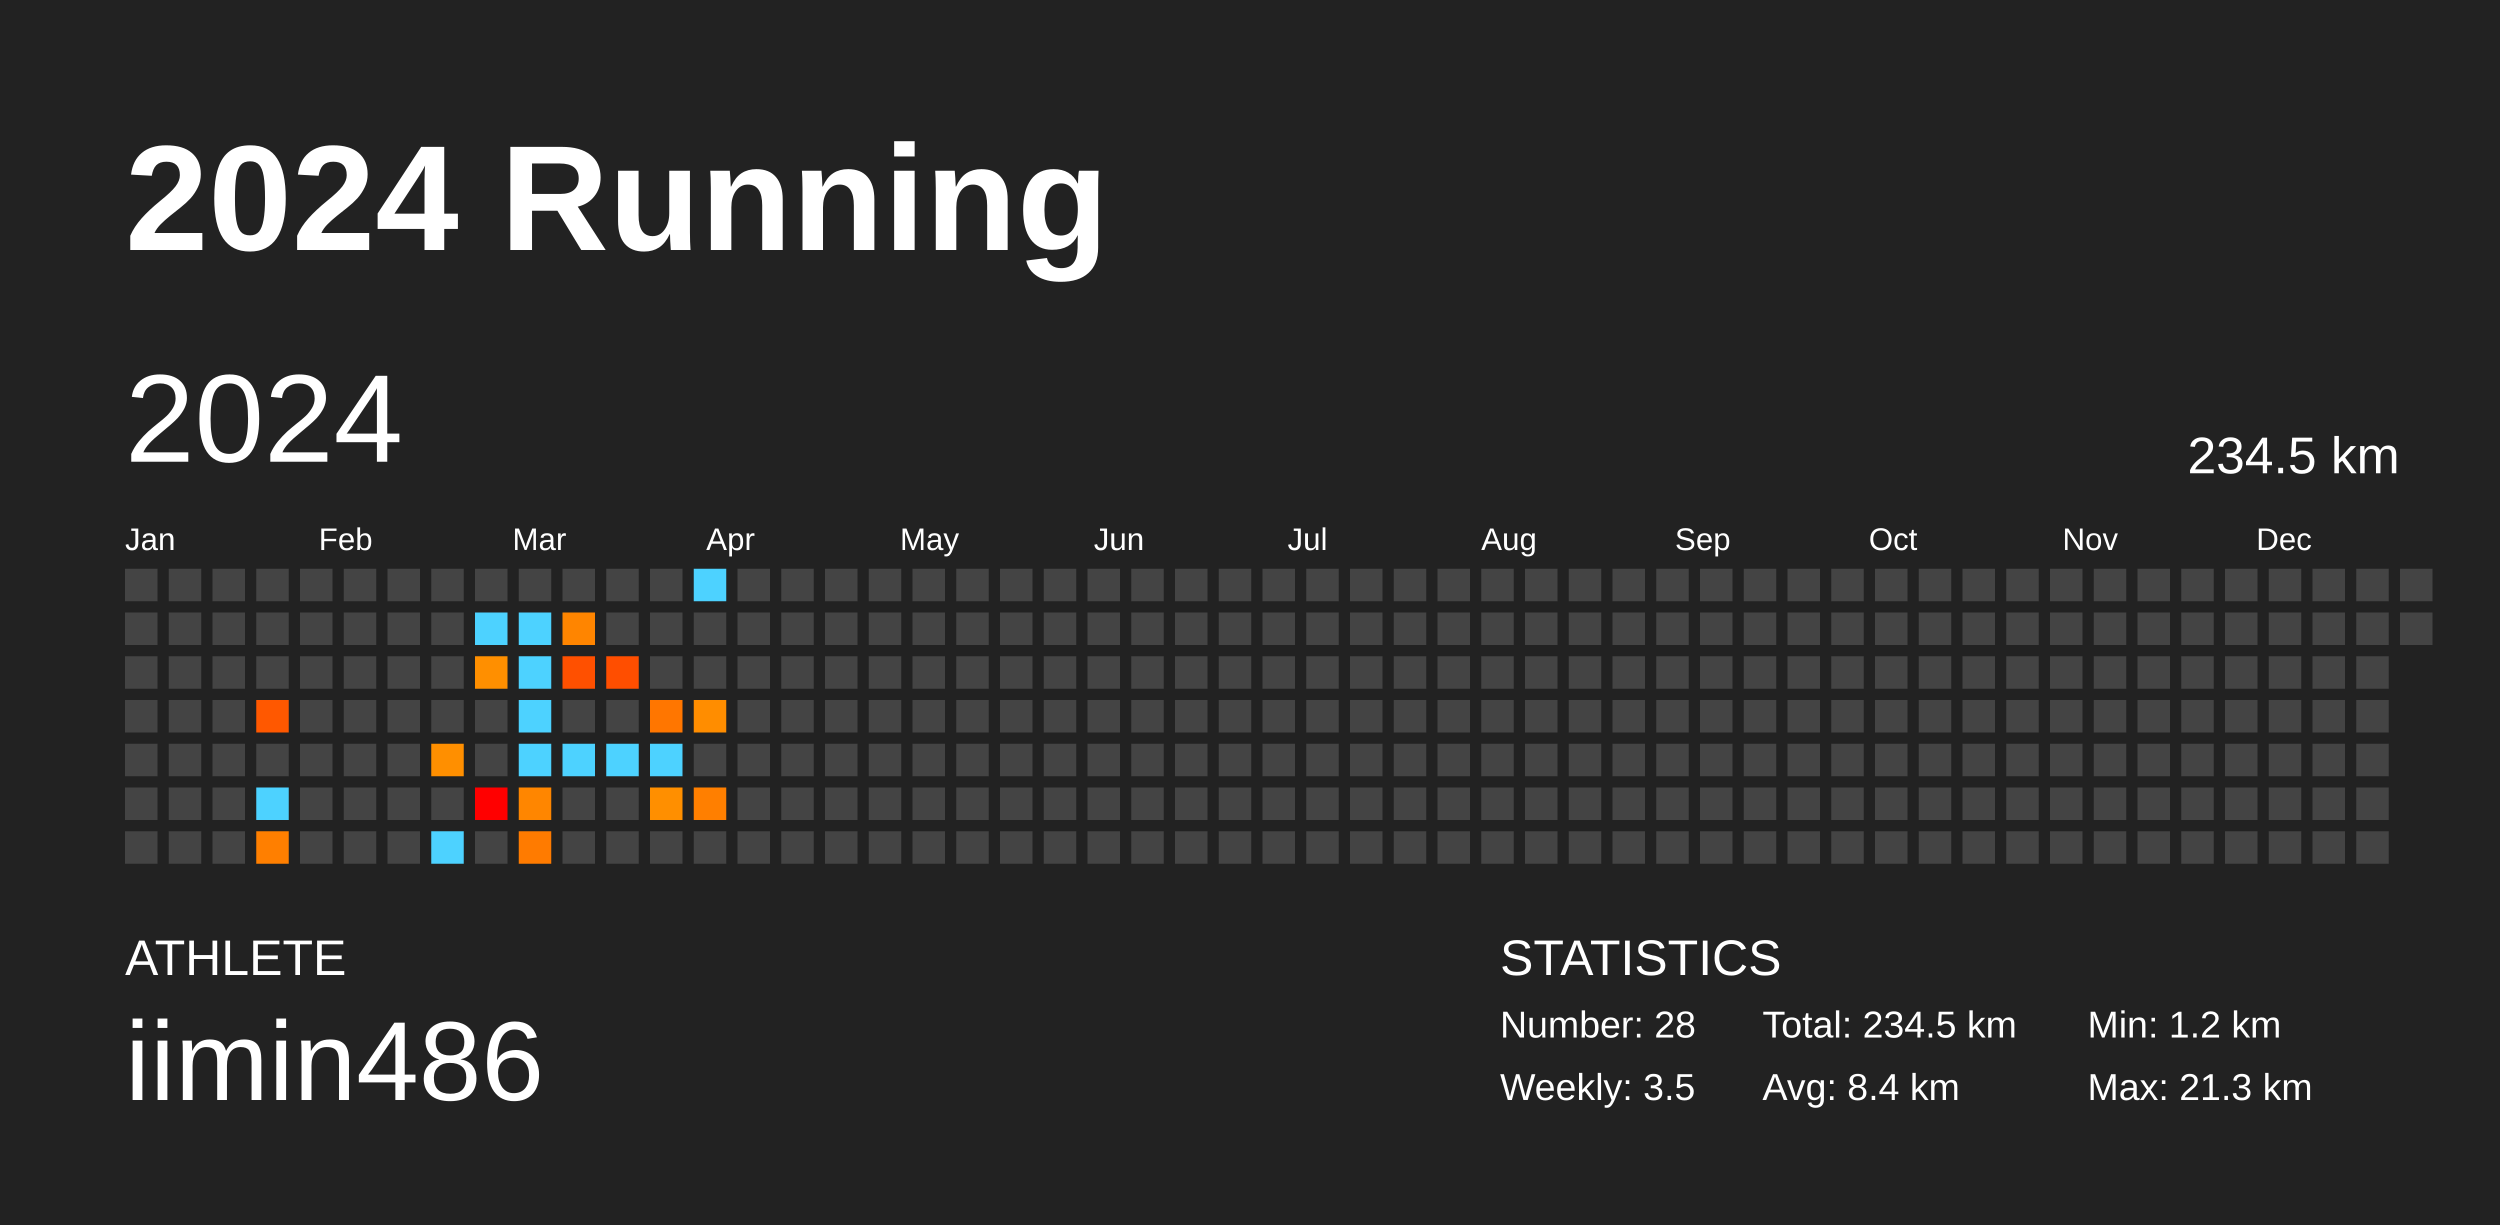
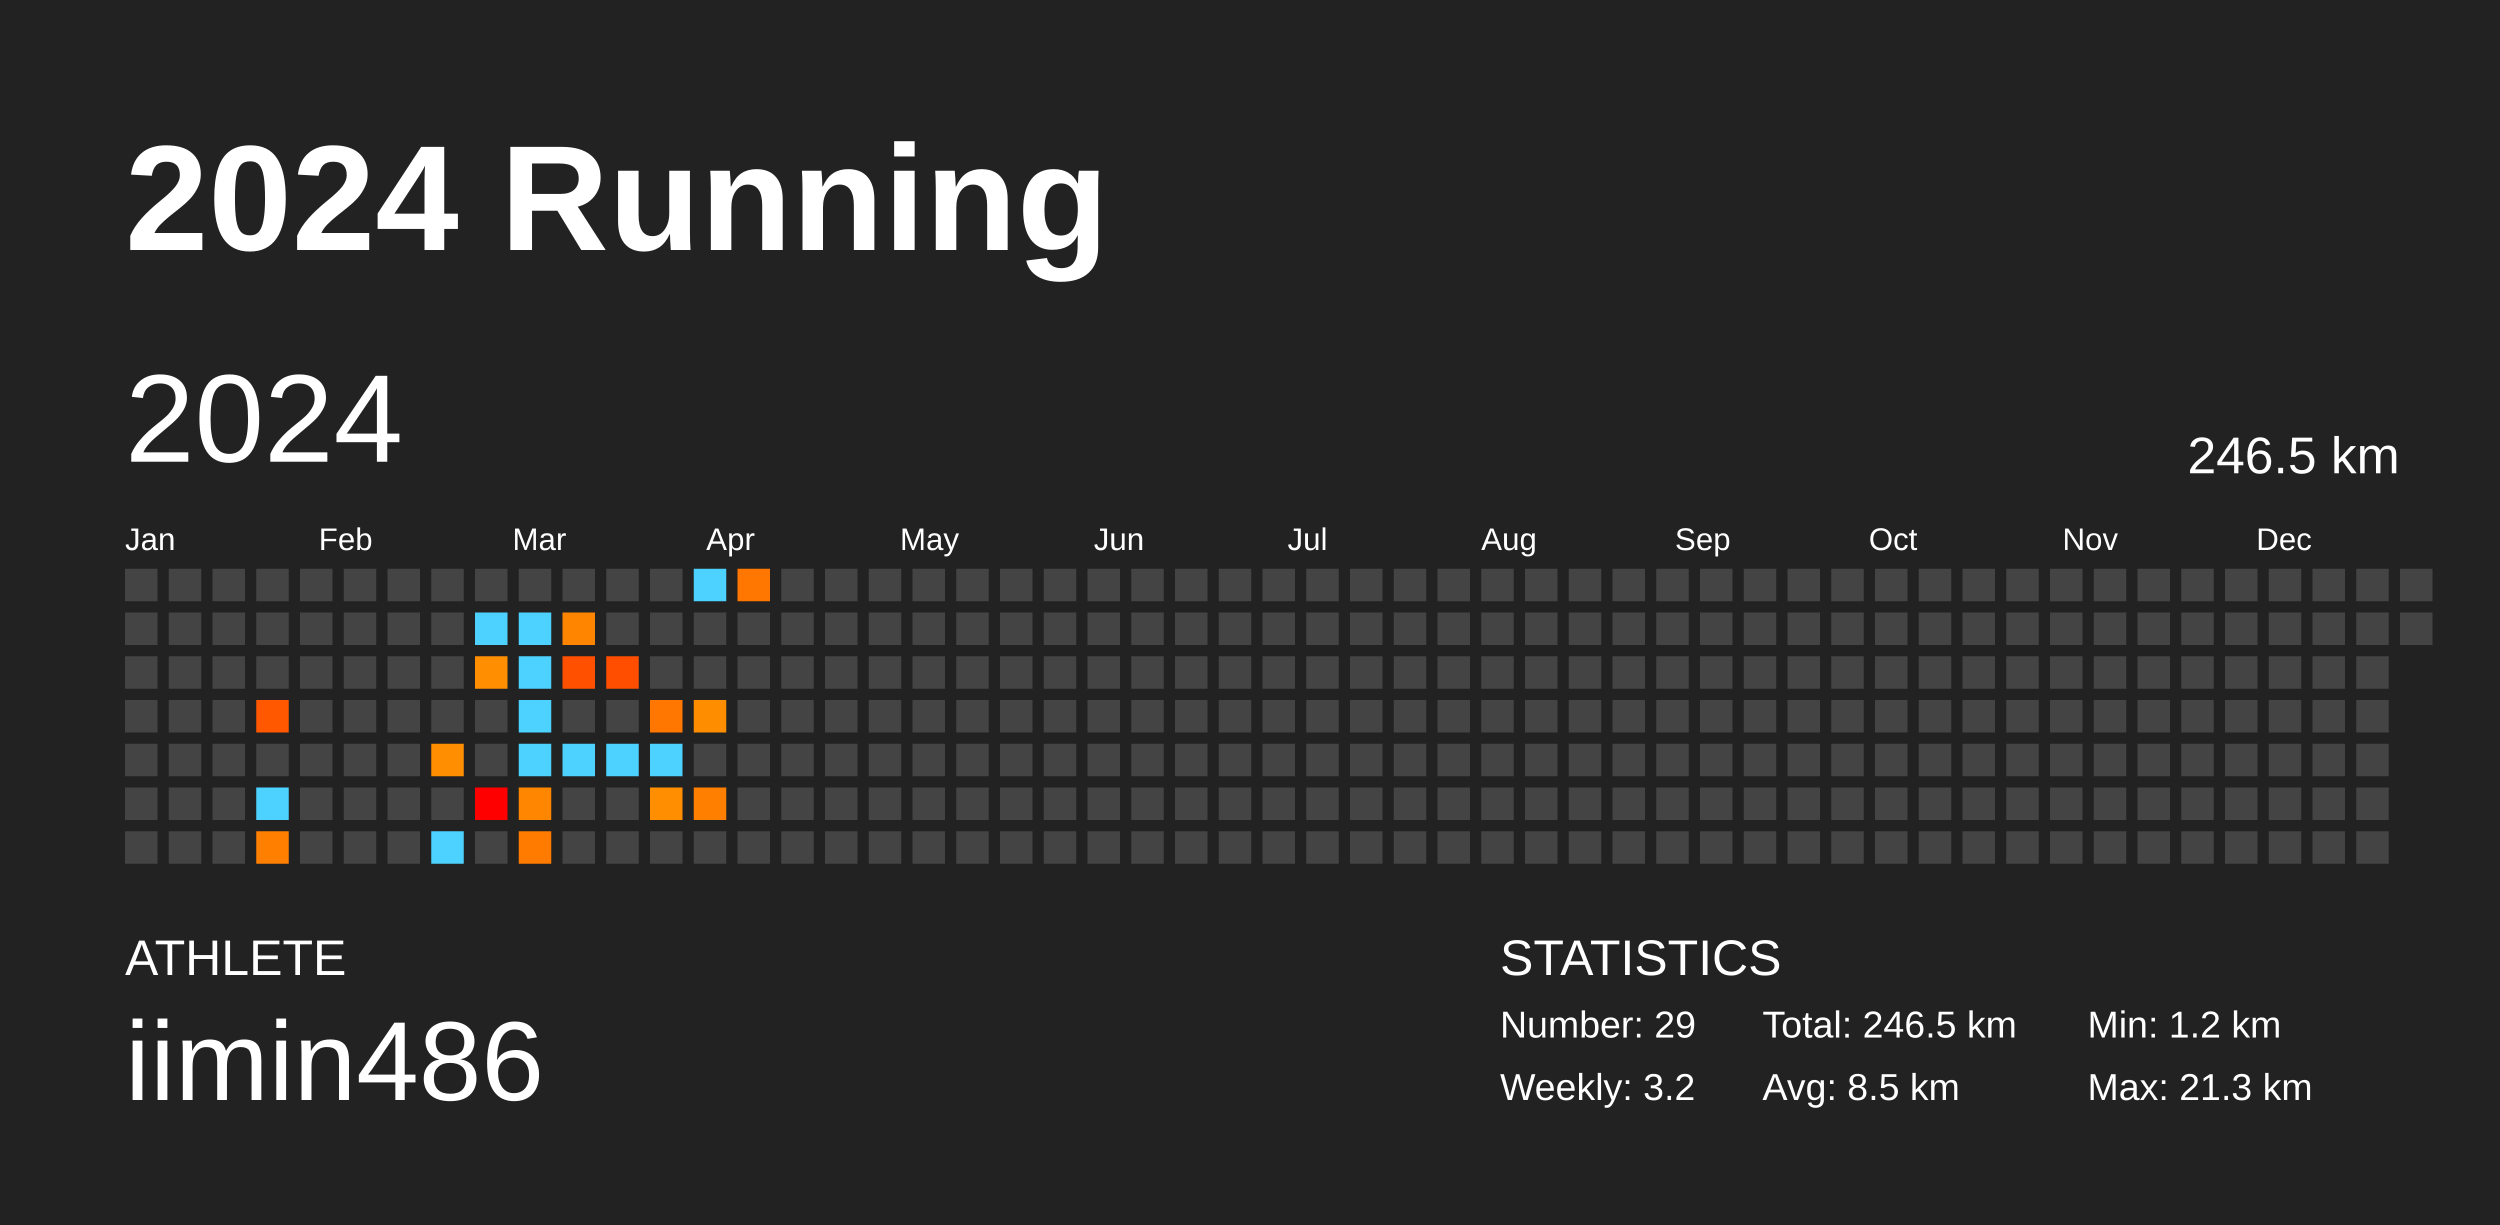
<svg xmlns="http://www.w3.org/2000/svg" baseProfile="full" height="98mm" version="1.1" viewBox="0,0,200,98" width="200mm">
  <defs />
  <rect fill="#222222" height="98" width="200" x="0" y="0" />
  <text fill="#FFFFFF" style="font-size:12px; font-family:Arial; font-weight:bold;" x="10" y="20">2024 Running</text>
  <text fill="#FFFFFF" style="font-size:4px; font-family:Arial" x="10" y="78">ATHLETE</text>
  <text fill="#FFFFFF" style="font-size:9px; font-family:Arial" x="10" y="88">iimin486</text>
  <text fill="#FFFFFF" style="font-size:4px; font-family:Arial" x="120" y="78">STATISTICS</text>
-   <text fill="#FFFFFF" style="font-size:3px; font-family:Arial" x="120" y="83">Number: 28</text>
-   <text fill="#FFFFFF" style="font-size:3px; font-family:Arial" x="120" y="88">Weekly: 3.5</text>
-   <text fill="#FFFFFF" style="font-size:3px; font-family:Arial" x="141" y="83">Total: 234.5 km</text>
-   <text fill="#FFFFFF" style="font-size:3px; font-family:Arial" x="141" y="88">Avg: 8.4 km</text>
+   <text fill="#FFFFFF" style="font-size:3px; font-family:Arial" x="120" y="83">Number: 29</text>
+   <text fill="#FFFFFF" style="font-size:3px; font-family:Arial" x="120" y="88">Weekly: 3.2</text>
+   <text fill="#FFFFFF" style="font-size:3px; font-family:Arial" x="141" y="83">Total: 246.5 km</text>
+   <text fill="#FFFFFF" style="font-size:3px; font-family:Arial" x="141" y="88">Avg: 8.5 km</text>
  <text fill="#FFFFFF" style="font-size:3px; font-family:Arial" x="167" y="83">Min: 1.2 km</text>
  <text fill="#FFFFFF" style="font-size:3px; font-family:Arial" x="167" y="88">Max: 21.3 km</text>
  <text dominant-baseline="hanging" fill="#FFFFFF" style="font-size:10.0px; font-family:Arial;" x="10" y="30">2024</text>
-   <text dominant-baseline="hanging" fill="#FFFFFF" style="font-size:4.125px; font-family:Arial;" x="175" y="35">234.5 km</text>
+   <text dominant-baseline="hanging" fill="#FFFFFF" style="font-size:4.125px; font-family:Arial;" x="175" y="35">246.5 km</text>
  <text fill="#FFFFFF" style="font-size:2.5px; font-family:Arial" x="10.0" y="44">Jan</text>
  <text fill="#FFFFFF" style="font-size:2.5px; font-family:Arial" x="25.5" y="44">Feb</text>
  <text fill="#FFFFFF" style="font-size:2.5px; font-family:Arial" x="41.0" y="44">Mar</text>
  <text fill="#FFFFFF" style="font-size:2.5px; font-family:Arial" x="56.5" y="44">Apr</text>
  <text fill="#FFFFFF" style="font-size:2.5px; font-family:Arial" x="72.0" y="44">May</text>
  <text fill="#FFFFFF" style="font-size:2.5px; font-family:Arial" x="87.5" y="44">Jun</text>
  <text fill="#FFFFFF" style="font-size:2.5px; font-family:Arial" x="103.0" y="44">Jul</text>
  <text fill="#FFFFFF" style="font-size:2.5px; font-family:Arial" x="118.5" y="44">Aug</text>
  <text fill="#FFFFFF" style="font-size:2.5px; font-family:Arial" x="134.0" y="44">Sep</text>
  <text fill="#FFFFFF" style="font-size:2.5px; font-family:Arial" x="149.5" y="44">Oct</text>
  <text fill="#FFFFFF" style="font-size:2.5px; font-family:Arial" x="165.0" y="44">Nov</text>
  <text fill="#FFFFFF" style="font-size:2.5px; font-family:Arial" x="180.5" y="44">Dec</text>
  <rect fill="#444444" height="2.6" width="2.6" x="10.0" y="45.5" />
  <rect fill="#444444" height="2.6" width="2.6" x="10.0" y="49.0" />
  <rect fill="#444444" height="2.6" width="2.6" x="10.0" y="52.5" />
  <rect fill="#444444" height="2.6" width="2.6" x="10.0" y="56.0" />
  <rect fill="#444444" height="2.6" width="2.6" x="10.0" y="59.5" />
  <rect fill="#444444" height="2.6" width="2.6" x="10.0" y="63.0" />
  <rect fill="#444444" height="2.6" width="2.6" x="10.0" y="66.5" />
  <rect fill="#444444" height="2.6" width="2.6" x="13.5" y="45.5" />
  <rect fill="#444444" height="2.6" width="2.6" x="13.5" y="49.0" />
  <rect fill="#444444" height="2.6" width="2.6" x="13.5" y="52.5" />
  <rect fill="#444444" height="2.6" width="2.6" x="13.5" y="56.0" />
  <rect fill="#444444" height="2.6" width="2.6" x="13.5" y="59.5" />
  <rect fill="#444444" height="2.6" width="2.6" x="13.5" y="63.0" />
  <rect fill="#444444" height="2.6" width="2.6" x="13.5" y="66.5" />
  <rect fill="#444444" height="2.6" width="2.6" x="17.0" y="45.5" />
  <rect fill="#444444" height="2.6" width="2.6" x="17.0" y="49.0" />
  <rect fill="#444444" height="2.6" width="2.6" x="17.0" y="52.5" />
  <rect fill="#444444" height="2.6" width="2.6" x="17.0" y="56.0" />
  <rect fill="#444444" height="2.6" width="2.6" x="17.0" y="59.5" />
  <rect fill="#444444" height="2.6" width="2.6" x="17.0" y="63.0" />
  <rect fill="#444444" height="2.6" width="2.6" x="17.0" y="66.5" />
  <rect fill="#444444" height="2.6" width="2.6" x="20.5" y="45.5" />
  <rect fill="#444444" height="2.6" width="2.6" x="20.5" y="49.0" />
  <rect fill="#444444" height="2.6" width="2.6" x="20.5" y="52.5" />
  <rect fill="#ff5800" height="2.6" width="2.6" x="20.5" y="56.0" />
  <rect fill="#444444" height="2.6" width="2.6" x="20.5" y="59.5" />
  <rect fill="#4dd2ff" height="2.6" width="2.6" x="20.5" y="63.0" />
  <rect fill="#ff7f00" height="2.6" width="2.6" x="20.5" y="66.5" />
  <rect fill="#444444" height="2.6" width="2.6" x="24.0" y="45.5" />
  <rect fill="#444444" height="2.6" width="2.6" x="24.0" y="49.0" />
  <rect fill="#444444" height="2.6" width="2.6" x="24.0" y="52.5" />
  <rect fill="#444444" height="2.6" width="2.6" x="24.0" y="56.0" />
  <rect fill="#444444" height="2.6" width="2.6" x="24.0" y="59.5" />
  <rect fill="#444444" height="2.6" width="2.6" x="24.0" y="63.0" />
  <rect fill="#444444" height="2.6" width="2.6" x="24.0" y="66.5" />
  <rect fill="#444444" height="2.6" width="2.6" x="27.5" y="45.5" />
  <rect fill="#444444" height="2.6" width="2.6" x="27.5" y="49.0" />
  <rect fill="#444444" height="2.6" width="2.6" x="27.5" y="52.5" />
  <rect fill="#444444" height="2.6" width="2.6" x="27.5" y="56.0" />
  <rect fill="#444444" height="2.6" width="2.6" x="27.5" y="59.5" />
  <rect fill="#444444" height="2.6" width="2.6" x="27.5" y="63.0" />
  <rect fill="#444444" height="2.6" width="2.6" x="27.5" y="66.5" />
  <rect fill="#444444" height="2.6" width="2.6" x="31.0" y="45.5" />
  <rect fill="#444444" height="2.6" width="2.6" x="31.0" y="49.0" />
  <rect fill="#444444" height="2.6" width="2.6" x="31.0" y="52.5" />
  <rect fill="#444444" height="2.6" width="2.6" x="31.0" y="56.0" />
  <rect fill="#444444" height="2.6" width="2.6" x="31.0" y="59.5" />
  <rect fill="#444444" height="2.6" width="2.6" x="31.0" y="63.0" />
  <rect fill="#444444" height="2.6" width="2.6" x="31.0" y="66.5" />
  <rect fill="#444444" height="2.6" width="2.6" x="34.5" y="45.5" />
  <rect fill="#444444" height="2.6" width="2.6" x="34.5" y="49.0" />
  <rect fill="#444444" height="2.6" width="2.6" x="34.5" y="52.5" />
  <rect fill="#444444" height="2.6" width="2.6" x="34.5" y="56.0" />
  <rect fill="#ff8f00" height="2.6" width="2.6" x="34.5" y="59.5" />
  <rect fill="#444444" height="2.6" width="2.6" x="34.5" y="63.0" />
  <rect fill="#4dd2ff" height="2.6" width="2.6" x="34.5" y="66.5" />
  <rect fill="#444444" height="2.6" width="2.6" x="38.0" y="45.5" />
  <rect fill="#4dd2ff" height="2.6" width="2.6" x="38.0" y="49.0" />
  <rect fill="#ff8f00" height="2.6" width="2.6" x="38.0" y="52.5" />
  <rect fill="#444444" height="2.6" width="2.6" x="38.0" y="56.0" />
  <rect fill="#444444" height="2.6" width="2.6" x="38.0" y="59.5" />
  <rect fill="red" height="2.6" width="2.6" x="38.0" y="63.0" />
  <rect fill="#444444" height="2.6" width="2.6" x="38.0" y="66.5" />
  <rect fill="#444444" height="2.6" width="2.6" x="41.5" y="45.5" />
  <rect fill="#4dd2ff" height="2.6" width="2.6" x="41.5" y="49.0" />
  <rect fill="#4dd2ff" height="2.6" width="2.6" x="41.5" y="52.5" />
  <rect fill="#4dd2ff" height="2.6" width="2.6" x="41.5" y="56.0" />
  <rect fill="#4dd2ff" height="2.6" width="2.6" x="41.5" y="59.5" />
  <rect fill="#ff8600" height="2.6" width="2.6" x="41.5" y="63.0" />
  <rect fill="#ff7b00" height="2.6" width="2.6" x="41.5" y="66.5" />
  <rect fill="#444444" height="2.6" width="2.6" x="45.0" y="45.5" />
  <rect fill="#ff8500" height="2.6" width="2.6" x="45.0" y="49.0" />
  <rect fill="#ff5000" height="2.6" width="2.6" x="45.0" y="52.5" />
  <rect fill="#444444" height="2.6" width="2.6" x="45.0" y="56.0" />
  <rect fill="#4dd2ff" height="2.6" width="2.6" x="45.0" y="59.5" />
  <rect fill="#444444" height="2.6" width="2.6" x="45.0" y="63.0" />
  <rect fill="#444444" height="2.6" width="2.6" x="45.0" y="66.5" />
  <rect fill="#444444" height="2.6" width="2.6" x="48.5" y="45.5" />
  <rect fill="#444444" height="2.6" width="2.6" x="48.5" y="49.0" />
  <rect fill="#ff4e00" height="2.6" width="2.6" x="48.5" y="52.5" />
  <rect fill="#444444" height="2.6" width="2.6" x="48.5" y="56.0" />
  <rect fill="#4dd2ff" height="2.6" width="2.6" x="48.5" y="59.5" />
  <rect fill="#444444" height="2.6" width="2.6" x="48.5" y="63.0" />
  <rect fill="#444444" height="2.6" width="2.6" x="48.5" y="66.5" />
  <rect fill="#444444" height="2.6" width="2.6" x="52.0" y="45.5" />
  <rect fill="#444444" height="2.6" width="2.6" x="52.0" y="49.0" />
  <rect fill="#444444" height="2.6" width="2.6" x="52.0" y="52.5" />
  <rect fill="#ff7600" height="2.6" width="2.6" x="52.0" y="56.0" />
  <rect fill="#4dd2ff" height="2.6" width="2.6" x="52.0" y="59.5" />
  <rect fill="#ff8f00" height="2.6" width="2.6" x="52.0" y="63.0" />
  <rect fill="#444444" height="2.6" width="2.6" x="52.0" y="66.5" />
  <rect fill="#4dd2ff" height="2.6" width="2.6" x="55.5" y="45.5" />
  <rect fill="#444444" height="2.6" width="2.6" x="55.5" y="49.0" />
  <rect fill="#444444" height="2.6" width="2.6" x="55.5" y="52.5" />
  <rect fill="#ff8d00" height="2.6" width="2.6" x="55.5" y="56.0" />
  <rect fill="#444444" height="2.6" width="2.6" x="55.5" y="59.5" />
  <rect fill="#ff7f00" height="2.6" width="2.6" x="55.5" y="63.0" />
  <rect fill="#444444" height="2.6" width="2.6" x="55.5" y="66.5" />
-   <rect fill="#444444" height="2.6" width="2.6" x="59.0" y="45.5" />
+   <rect fill="#ff7600" height="2.6" width="2.6" x="59.0" y="45.5" />
  <rect fill="#444444" height="2.6" width="2.6" x="59.0" y="49.0" />
  <rect fill="#444444" height="2.6" width="2.6" x="59.0" y="52.5" />
  <rect fill="#444444" height="2.6" width="2.6" x="59.0" y="56.0" />
  <rect fill="#444444" height="2.6" width="2.6" x="59.0" y="59.5" />
  <rect fill="#444444" height="2.6" width="2.6" x="59.0" y="63.0" />
  <rect fill="#444444" height="2.6" width="2.6" x="59.0" y="66.5" />
  <rect fill="#444444" height="2.6" width="2.6" x="62.5" y="45.5" />
  <rect fill="#444444" height="2.6" width="2.6" x="62.5" y="49.0" />
  <rect fill="#444444" height="2.6" width="2.6" x="62.5" y="52.5" />
  <rect fill="#444444" height="2.6" width="2.6" x="62.5" y="56.0" />
  <rect fill="#444444" height="2.6" width="2.6" x="62.5" y="59.5" />
  <rect fill="#444444" height="2.6" width="2.6" x="62.5" y="63.0" />
  <rect fill="#444444" height="2.6" width="2.6" x="62.5" y="66.5" />
  <rect fill="#444444" height="2.6" width="2.6" x="66.0" y="45.5" />
  <rect fill="#444444" height="2.6" width="2.6" x="66.0" y="49.0" />
  <rect fill="#444444" height="2.6" width="2.6" x="66.0" y="52.5" />
  <rect fill="#444444" height="2.6" width="2.6" x="66.0" y="56.0" />
  <rect fill="#444444" height="2.6" width="2.6" x="66.0" y="59.5" />
  <rect fill="#444444" height="2.6" width="2.6" x="66.0" y="63.0" />
  <rect fill="#444444" height="2.6" width="2.6" x="66.0" y="66.5" />
  <rect fill="#444444" height="2.6" width="2.6" x="69.5" y="45.5" />
  <rect fill="#444444" height="2.6" width="2.6" x="69.5" y="49.0" />
  <rect fill="#444444" height="2.6" width="2.6" x="69.5" y="52.5" />
  <rect fill="#444444" height="2.6" width="2.6" x="69.5" y="56.0" />
  <rect fill="#444444" height="2.6" width="2.6" x="69.5" y="59.5" />
  <rect fill="#444444" height="2.6" width="2.6" x="69.5" y="63.0" />
  <rect fill="#444444" height="2.6" width="2.6" x="69.5" y="66.5" />
  <rect fill="#444444" height="2.6" width="2.6" x="73.0" y="45.5" />
  <rect fill="#444444" height="2.6" width="2.6" x="73.0" y="49.0" />
  <rect fill="#444444" height="2.6" width="2.6" x="73.0" y="52.5" />
  <rect fill="#444444" height="2.6" width="2.6" x="73.0" y="56.0" />
  <rect fill="#444444" height="2.6" width="2.6" x="73.0" y="59.5" />
  <rect fill="#444444" height="2.6" width="2.6" x="73.0" y="63.0" />
  <rect fill="#444444" height="2.6" width="2.6" x="73.0" y="66.5" />
  <rect fill="#444444" height="2.6" width="2.6" x="76.5" y="45.5" />
  <rect fill="#444444" height="2.6" width="2.6" x="76.5" y="49.0" />
  <rect fill="#444444" height="2.6" width="2.6" x="76.5" y="52.5" />
  <rect fill="#444444" height="2.6" width="2.6" x="76.5" y="56.0" />
  <rect fill="#444444" height="2.6" width="2.6" x="76.5" y="59.5" />
  <rect fill="#444444" height="2.6" width="2.6" x="76.5" y="63.0" />
  <rect fill="#444444" height="2.6" width="2.6" x="76.5" y="66.5" />
  <rect fill="#444444" height="2.6" width="2.6" x="80.0" y="45.5" />
  <rect fill="#444444" height="2.6" width="2.6" x="80.0" y="49.0" />
  <rect fill="#444444" height="2.6" width="2.6" x="80.0" y="52.5" />
  <rect fill="#444444" height="2.6" width="2.6" x="80.0" y="56.0" />
  <rect fill="#444444" height="2.6" width="2.6" x="80.0" y="59.5" />
  <rect fill="#444444" height="2.6" width="2.6" x="80.0" y="63.0" />
  <rect fill="#444444" height="2.6" width="2.6" x="80.0" y="66.5" />
  <rect fill="#444444" height="2.6" width="2.6" x="83.5" y="45.5" />
  <rect fill="#444444" height="2.6" width="2.6" x="83.5" y="49.0" />
  <rect fill="#444444" height="2.6" width="2.6" x="83.5" y="52.5" />
  <rect fill="#444444" height="2.6" width="2.6" x="83.5" y="56.0" />
  <rect fill="#444444" height="2.6" width="2.6" x="83.5" y="59.5" />
  <rect fill="#444444" height="2.6" width="2.6" x="83.5" y="63.0" />
  <rect fill="#444444" height="2.6" width="2.6" x="83.5" y="66.5" />
  <rect fill="#444444" height="2.6" width="2.6" x="87.0" y="45.5" />
  <rect fill="#444444" height="2.6" width="2.6" x="87.0" y="49.0" />
  <rect fill="#444444" height="2.6" width="2.6" x="87.0" y="52.5" />
  <rect fill="#444444" height="2.6" width="2.6" x="87.0" y="56.0" />
  <rect fill="#444444" height="2.6" width="2.6" x="87.0" y="59.5" />
  <rect fill="#444444" height="2.6" width="2.6" x="87.0" y="63.0" />
  <rect fill="#444444" height="2.6" width="2.6" x="87.0" y="66.5" />
  <rect fill="#444444" height="2.6" width="2.6" x="90.5" y="45.5" />
  <rect fill="#444444" height="2.6" width="2.6" x="90.5" y="49.0" />
  <rect fill="#444444" height="2.6" width="2.6" x="90.5" y="52.5" />
  <rect fill="#444444" height="2.6" width="2.6" x="90.5" y="56.0" />
  <rect fill="#444444" height="2.6" width="2.6" x="90.5" y="59.5" />
  <rect fill="#444444" height="2.6" width="2.6" x="90.5" y="63.0" />
  <rect fill="#444444" height="2.6" width="2.6" x="90.5" y="66.5" />
  <rect fill="#444444" height="2.6" width="2.6" x="94.0" y="45.5" />
  <rect fill="#444444" height="2.6" width="2.6" x="94.0" y="49.0" />
  <rect fill="#444444" height="2.6" width="2.6" x="94.0" y="52.5" />
  <rect fill="#444444" height="2.6" width="2.6" x="94.0" y="56.0" />
  <rect fill="#444444" height="2.6" width="2.6" x="94.0" y="59.5" />
  <rect fill="#444444" height="2.6" width="2.6" x="94.0" y="63.0" />
  <rect fill="#444444" height="2.6" width="2.6" x="94.0" y="66.5" />
  <rect fill="#444444" height="2.6" width="2.6" x="97.5" y="45.5" />
  <rect fill="#444444" height="2.6" width="2.6" x="97.5" y="49.0" />
  <rect fill="#444444" height="2.6" width="2.6" x="97.5" y="52.5" />
  <rect fill="#444444" height="2.6" width="2.6" x="97.5" y="56.0" />
  <rect fill="#444444" height="2.6" width="2.6" x="97.5" y="59.5" />
  <rect fill="#444444" height="2.6" width="2.6" x="97.5" y="63.0" />
  <rect fill="#444444" height="2.6" width="2.6" x="97.5" y="66.5" />
  <rect fill="#444444" height="2.6" width="2.6" x="101.0" y="45.5" />
  <rect fill="#444444" height="2.6" width="2.6" x="101.0" y="49.0" />
  <rect fill="#444444" height="2.6" width="2.6" x="101.0" y="52.5" />
  <rect fill="#444444" height="2.6" width="2.6" x="101.0" y="56.0" />
  <rect fill="#444444" height="2.6" width="2.6" x="101.0" y="59.5" />
  <rect fill="#444444" height="2.6" width="2.6" x="101.0" y="63.0" />
  <rect fill="#444444" height="2.6" width="2.6" x="101.0" y="66.5" />
  <rect fill="#444444" height="2.6" width="2.6" x="104.5" y="45.5" />
  <rect fill="#444444" height="2.6" width="2.6" x="104.5" y="49.0" />
  <rect fill="#444444" height="2.6" width="2.6" x="104.5" y="52.5" />
  <rect fill="#444444" height="2.6" width="2.6" x="104.5" y="56.0" />
  <rect fill="#444444" height="2.6" width="2.6" x="104.5" y="59.5" />
  <rect fill="#444444" height="2.6" width="2.6" x="104.5" y="63.0" />
  <rect fill="#444444" height="2.6" width="2.6" x="104.5" y="66.5" />
  <rect fill="#444444" height="2.6" width="2.6" x="108.0" y="45.5" />
  <rect fill="#444444" height="2.6" width="2.6" x="108.0" y="49.0" />
  <rect fill="#444444" height="2.6" width="2.6" x="108.0" y="52.5" />
  <rect fill="#444444" height="2.6" width="2.6" x="108.0" y="56.0" />
  <rect fill="#444444" height="2.6" width="2.6" x="108.0" y="59.5" />
  <rect fill="#444444" height="2.6" width="2.6" x="108.0" y="63.0" />
  <rect fill="#444444" height="2.6" width="2.6" x="108.0" y="66.5" />
  <rect fill="#444444" height="2.6" width="2.6" x="111.5" y="45.5" />
  <rect fill="#444444" height="2.6" width="2.6" x="111.5" y="49.0" />
  <rect fill="#444444" height="2.6" width="2.6" x="111.5" y="52.5" />
  <rect fill="#444444" height="2.6" width="2.6" x="111.5" y="56.0" />
  <rect fill="#444444" height="2.6" width="2.6" x="111.5" y="59.5" />
  <rect fill="#444444" height="2.6" width="2.6" x="111.5" y="63.0" />
  <rect fill="#444444" height="2.6" width="2.6" x="111.5" y="66.5" />
  <rect fill="#444444" height="2.6" width="2.6" x="115.0" y="45.5" />
  <rect fill="#444444" height="2.6" width="2.6" x="115.0" y="49.0" />
  <rect fill="#444444" height="2.6" width="2.6" x="115.0" y="52.5" />
  <rect fill="#444444" height="2.6" width="2.6" x="115.0" y="56.0" />
  <rect fill="#444444" height="2.6" width="2.6" x="115.0" y="59.5" />
  <rect fill="#444444" height="2.6" width="2.6" x="115.0" y="63.0" />
  <rect fill="#444444" height="2.6" width="2.6" x="115.0" y="66.5" />
  <rect fill="#444444" height="2.6" width="2.6" x="118.5" y="45.5" />
  <rect fill="#444444" height="2.6" width="2.6" x="118.5" y="49.0" />
  <rect fill="#444444" height="2.6" width="2.6" x="118.5" y="52.5" />
  <rect fill="#444444" height="2.6" width="2.6" x="118.5" y="56.0" />
  <rect fill="#444444" height="2.6" width="2.6" x="118.5" y="59.5" />
  <rect fill="#444444" height="2.6" width="2.6" x="118.5" y="63.0" />
  <rect fill="#444444" height="2.6" width="2.6" x="118.5" y="66.5" />
  <rect fill="#444444" height="2.6" width="2.6" x="122.0" y="45.5" />
  <rect fill="#444444" height="2.6" width="2.6" x="122.0" y="49.0" />
  <rect fill="#444444" height="2.6" width="2.6" x="122.0" y="52.5" />
  <rect fill="#444444" height="2.6" width="2.6" x="122.0" y="56.0" />
  <rect fill="#444444" height="2.6" width="2.6" x="122.0" y="59.5" />
  <rect fill="#444444" height="2.6" width="2.6" x="122.0" y="63.0" />
  <rect fill="#444444" height="2.6" width="2.6" x="122.0" y="66.5" />
  <rect fill="#444444" height="2.6" width="2.6" x="125.5" y="45.5" />
  <rect fill="#444444" height="2.6" width="2.6" x="125.5" y="49.0" />
  <rect fill="#444444" height="2.6" width="2.6" x="125.5" y="52.5" />
  <rect fill="#444444" height="2.6" width="2.6" x="125.5" y="56.0" />
  <rect fill="#444444" height="2.6" width="2.6" x="125.5" y="59.5" />
  <rect fill="#444444" height="2.6" width="2.6" x="125.5" y="63.0" />
  <rect fill="#444444" height="2.6" width="2.6" x="125.5" y="66.5" />
  <rect fill="#444444" height="2.6" width="2.6" x="129.0" y="45.5" />
  <rect fill="#444444" height="2.6" width="2.6" x="129.0" y="49.0" />
  <rect fill="#444444" height="2.6" width="2.6" x="129.0" y="52.5" />
  <rect fill="#444444" height="2.6" width="2.6" x="129.0" y="56.0" />
  <rect fill="#444444" height="2.6" width="2.6" x="129.0" y="59.5" />
  <rect fill="#444444" height="2.6" width="2.6" x="129.0" y="63.0" />
  <rect fill="#444444" height="2.6" width="2.6" x="129.0" y="66.5" />
  <rect fill="#444444" height="2.6" width="2.6" x="132.5" y="45.5" />
  <rect fill="#444444" height="2.6" width="2.6" x="132.5" y="49.0" />
  <rect fill="#444444" height="2.6" width="2.6" x="132.5" y="52.5" />
  <rect fill="#444444" height="2.6" width="2.6" x="132.5" y="56.0" />
  <rect fill="#444444" height="2.6" width="2.6" x="132.5" y="59.5" />
  <rect fill="#444444" height="2.6" width="2.6" x="132.5" y="63.0" />
  <rect fill="#444444" height="2.6" width="2.6" x="132.5" y="66.5" />
  <rect fill="#444444" height="2.6" width="2.6" x="136.0" y="45.5" />
  <rect fill="#444444" height="2.6" width="2.6" x="136.0" y="49.0" />
  <rect fill="#444444" height="2.6" width="2.6" x="136.0" y="52.5" />
  <rect fill="#444444" height="2.6" width="2.6" x="136.0" y="56.0" />
  <rect fill="#444444" height="2.6" width="2.6" x="136.0" y="59.5" />
  <rect fill="#444444" height="2.6" width="2.6" x="136.0" y="63.0" />
  <rect fill="#444444" height="2.6" width="2.6" x="136.0" y="66.5" />
  <rect fill="#444444" height="2.6" width="2.6" x="139.5" y="45.5" />
  <rect fill="#444444" height="2.6" width="2.6" x="139.5" y="49.0" />
  <rect fill="#444444" height="2.6" width="2.6" x="139.5" y="52.5" />
  <rect fill="#444444" height="2.6" width="2.6" x="139.5" y="56.0" />
  <rect fill="#444444" height="2.6" width="2.6" x="139.5" y="59.5" />
  <rect fill="#444444" height="2.6" width="2.6" x="139.5" y="63.0" />
  <rect fill="#444444" height="2.6" width="2.6" x="139.5" y="66.5" />
  <rect fill="#444444" height="2.6" width="2.6" x="143.0" y="45.5" />
  <rect fill="#444444" height="2.6" width="2.6" x="143.0" y="49.0" />
  <rect fill="#444444" height="2.6" width="2.6" x="143.0" y="52.5" />
  <rect fill="#444444" height="2.6" width="2.6" x="143.0" y="56.0" />
  <rect fill="#444444" height="2.6" width="2.6" x="143.0" y="59.5" />
  <rect fill="#444444" height="2.6" width="2.6" x="143.0" y="63.0" />
  <rect fill="#444444" height="2.6" width="2.6" x="143.0" y="66.5" />
  <rect fill="#444444" height="2.6" width="2.6" x="146.5" y="45.5" />
  <rect fill="#444444" height="2.6" width="2.6" x="146.5" y="49.0" />
  <rect fill="#444444" height="2.6" width="2.6" x="146.5" y="52.5" />
  <rect fill="#444444" height="2.6" width="2.6" x="146.5" y="56.0" />
  <rect fill="#444444" height="2.6" width="2.6" x="146.5" y="59.5" />
  <rect fill="#444444" height="2.6" width="2.6" x="146.5" y="63.0" />
  <rect fill="#444444" height="2.6" width="2.6" x="146.5" y="66.5" />
  <rect fill="#444444" height="2.6" width="2.6" x="150.0" y="45.5" />
  <rect fill="#444444" height="2.6" width="2.6" x="150.0" y="49.0" />
  <rect fill="#444444" height="2.6" width="2.6" x="150.0" y="52.5" />
  <rect fill="#444444" height="2.6" width="2.6" x="150.0" y="56.0" />
  <rect fill="#444444" height="2.6" width="2.6" x="150.0" y="59.5" />
  <rect fill="#444444" height="2.6" width="2.6" x="150.0" y="63.0" />
  <rect fill="#444444" height="2.6" width="2.6" x="150.0" y="66.5" />
  <rect fill="#444444" height="2.6" width="2.6" x="153.5" y="45.5" />
  <rect fill="#444444" height="2.6" width="2.6" x="153.5" y="49.0" />
  <rect fill="#444444" height="2.6" width="2.6" x="153.5" y="52.5" />
  <rect fill="#444444" height="2.6" width="2.6" x="153.5" y="56.0" />
  <rect fill="#444444" height="2.6" width="2.6" x="153.5" y="59.5" />
  <rect fill="#444444" height="2.6" width="2.6" x="153.5" y="63.0" />
  <rect fill="#444444" height="2.6" width="2.6" x="153.5" y="66.5" />
  <rect fill="#444444" height="2.6" width="2.6" x="157.0" y="45.5" />
  <rect fill="#444444" height="2.6" width="2.6" x="157.0" y="49.0" />
  <rect fill="#444444" height="2.6" width="2.6" x="157.0" y="52.5" />
  <rect fill="#444444" height="2.6" width="2.6" x="157.0" y="56.0" />
  <rect fill="#444444" height="2.6" width="2.6" x="157.0" y="59.5" />
  <rect fill="#444444" height="2.6" width="2.6" x="157.0" y="63.0" />
  <rect fill="#444444" height="2.6" width="2.6" x="157.0" y="66.5" />
  <rect fill="#444444" height="2.6" width="2.6" x="160.5" y="45.5" />
  <rect fill="#444444" height="2.6" width="2.6" x="160.5" y="49.0" />
  <rect fill="#444444" height="2.6" width="2.6" x="160.5" y="52.5" />
  <rect fill="#444444" height="2.6" width="2.6" x="160.5" y="56.0" />
  <rect fill="#444444" height="2.6" width="2.6" x="160.5" y="59.5" />
  <rect fill="#444444" height="2.6" width="2.6" x="160.5" y="63.0" />
  <rect fill="#444444" height="2.6" width="2.6" x="160.5" y="66.5" />
  <rect fill="#444444" height="2.6" width="2.6" x="164.0" y="45.5" />
  <rect fill="#444444" height="2.6" width="2.6" x="164.0" y="49.0" />
  <rect fill="#444444" height="2.6" width="2.6" x="164.0" y="52.5" />
  <rect fill="#444444" height="2.6" width="2.6" x="164.0" y="56.0" />
  <rect fill="#444444" height="2.6" width="2.6" x="164.0" y="59.5" />
  <rect fill="#444444" height="2.6" width="2.6" x="164.0" y="63.0" />
  <rect fill="#444444" height="2.6" width="2.6" x="164.0" y="66.5" />
  <rect fill="#444444" height="2.6" width="2.6" x="167.5" y="45.5" />
  <rect fill="#444444" height="2.6" width="2.6" x="167.5" y="49.0" />
  <rect fill="#444444" height="2.6" width="2.6" x="167.5" y="52.5" />
  <rect fill="#444444" height="2.6" width="2.6" x="167.5" y="56.0" />
  <rect fill="#444444" height="2.6" width="2.6" x="167.5" y="59.5" />
  <rect fill="#444444" height="2.6" width="2.6" x="167.5" y="63.0" />
  <rect fill="#444444" height="2.6" width="2.6" x="167.5" y="66.5" />
  <rect fill="#444444" height="2.6" width="2.6" x="171.0" y="45.5" />
  <rect fill="#444444" height="2.6" width="2.6" x="171.0" y="49.0" />
  <rect fill="#444444" height="2.6" width="2.6" x="171.0" y="52.5" />
  <rect fill="#444444" height="2.6" width="2.6" x="171.0" y="56.0" />
  <rect fill="#444444" height="2.6" width="2.6" x="171.0" y="59.5" />
  <rect fill="#444444" height="2.6" width="2.6" x="171.0" y="63.0" />
  <rect fill="#444444" height="2.6" width="2.6" x="171.0" y="66.5" />
  <rect fill="#444444" height="2.6" width="2.6" x="174.5" y="45.5" />
  <rect fill="#444444" height="2.6" width="2.6" x="174.5" y="49.0" />
  <rect fill="#444444" height="2.6" width="2.6" x="174.5" y="52.5" />
  <rect fill="#444444" height="2.6" width="2.6" x="174.5" y="56.0" />
  <rect fill="#444444" height="2.6" width="2.6" x="174.5" y="59.5" />
  <rect fill="#444444" height="2.6" width="2.6" x="174.5" y="63.0" />
  <rect fill="#444444" height="2.6" width="2.6" x="174.5" y="66.5" />
  <rect fill="#444444" height="2.6" width="2.6" x="178.0" y="45.5" />
  <rect fill="#444444" height="2.6" width="2.6" x="178.0" y="49.0" />
  <rect fill="#444444" height="2.6" width="2.6" x="178.0" y="52.5" />
  <rect fill="#444444" height="2.6" width="2.6" x="178.0" y="56.0" />
  <rect fill="#444444" height="2.6" width="2.6" x="178.0" y="59.5" />
  <rect fill="#444444" height="2.6" width="2.6" x="178.0" y="63.0" />
  <rect fill="#444444" height="2.6" width="2.6" x="178.0" y="66.5" />
  <rect fill="#444444" height="2.6" width="2.6" x="181.5" y="45.5" />
  <rect fill="#444444" height="2.6" width="2.6" x="181.5" y="49.0" />
  <rect fill="#444444" height="2.6" width="2.6" x="181.5" y="52.5" />
  <rect fill="#444444" height="2.6" width="2.6" x="181.5" y="56.0" />
  <rect fill="#444444" height="2.6" width="2.6" x="181.5" y="59.5" />
  <rect fill="#444444" height="2.6" width="2.6" x="181.5" y="63.0" />
  <rect fill="#444444" height="2.6" width="2.6" x="181.5" y="66.5" />
  <rect fill="#444444" height="2.6" width="2.6" x="185.0" y="45.5" />
  <rect fill="#444444" height="2.6" width="2.6" x="185.0" y="49.0" />
  <rect fill="#444444" height="2.6" width="2.6" x="185.0" y="52.5" />
  <rect fill="#444444" height="2.6" width="2.6" x="185.0" y="56.0" />
  <rect fill="#444444" height="2.6" width="2.6" x="185.0" y="59.5" />
  <rect fill="#444444" height="2.6" width="2.6" x="185.0" y="63.0" />
  <rect fill="#444444" height="2.6" width="2.6" x="185.0" y="66.5" />
  <rect fill="#444444" height="2.6" width="2.6" x="188.5" y="45.5" />
  <rect fill="#444444" height="2.6" width="2.6" x="188.5" y="49.0" />
  <rect fill="#444444" height="2.6" width="2.6" x="188.5" y="52.5" />
  <rect fill="#444444" height="2.6" width="2.6" x="188.5" y="56.0" />
  <rect fill="#444444" height="2.6" width="2.6" x="188.5" y="59.5" />
  <rect fill="#444444" height="2.6" width="2.6" x="188.5" y="63.0" />
  <rect fill="#444444" height="2.6" width="2.6" x="188.5" y="66.5" />
  <rect fill="#444444" height="2.6" width="2.6" x="192.0" y="45.5" />
  <rect fill="#444444" height="2.6" width="2.6" x="192.0" y="49.0" />
</svg>
